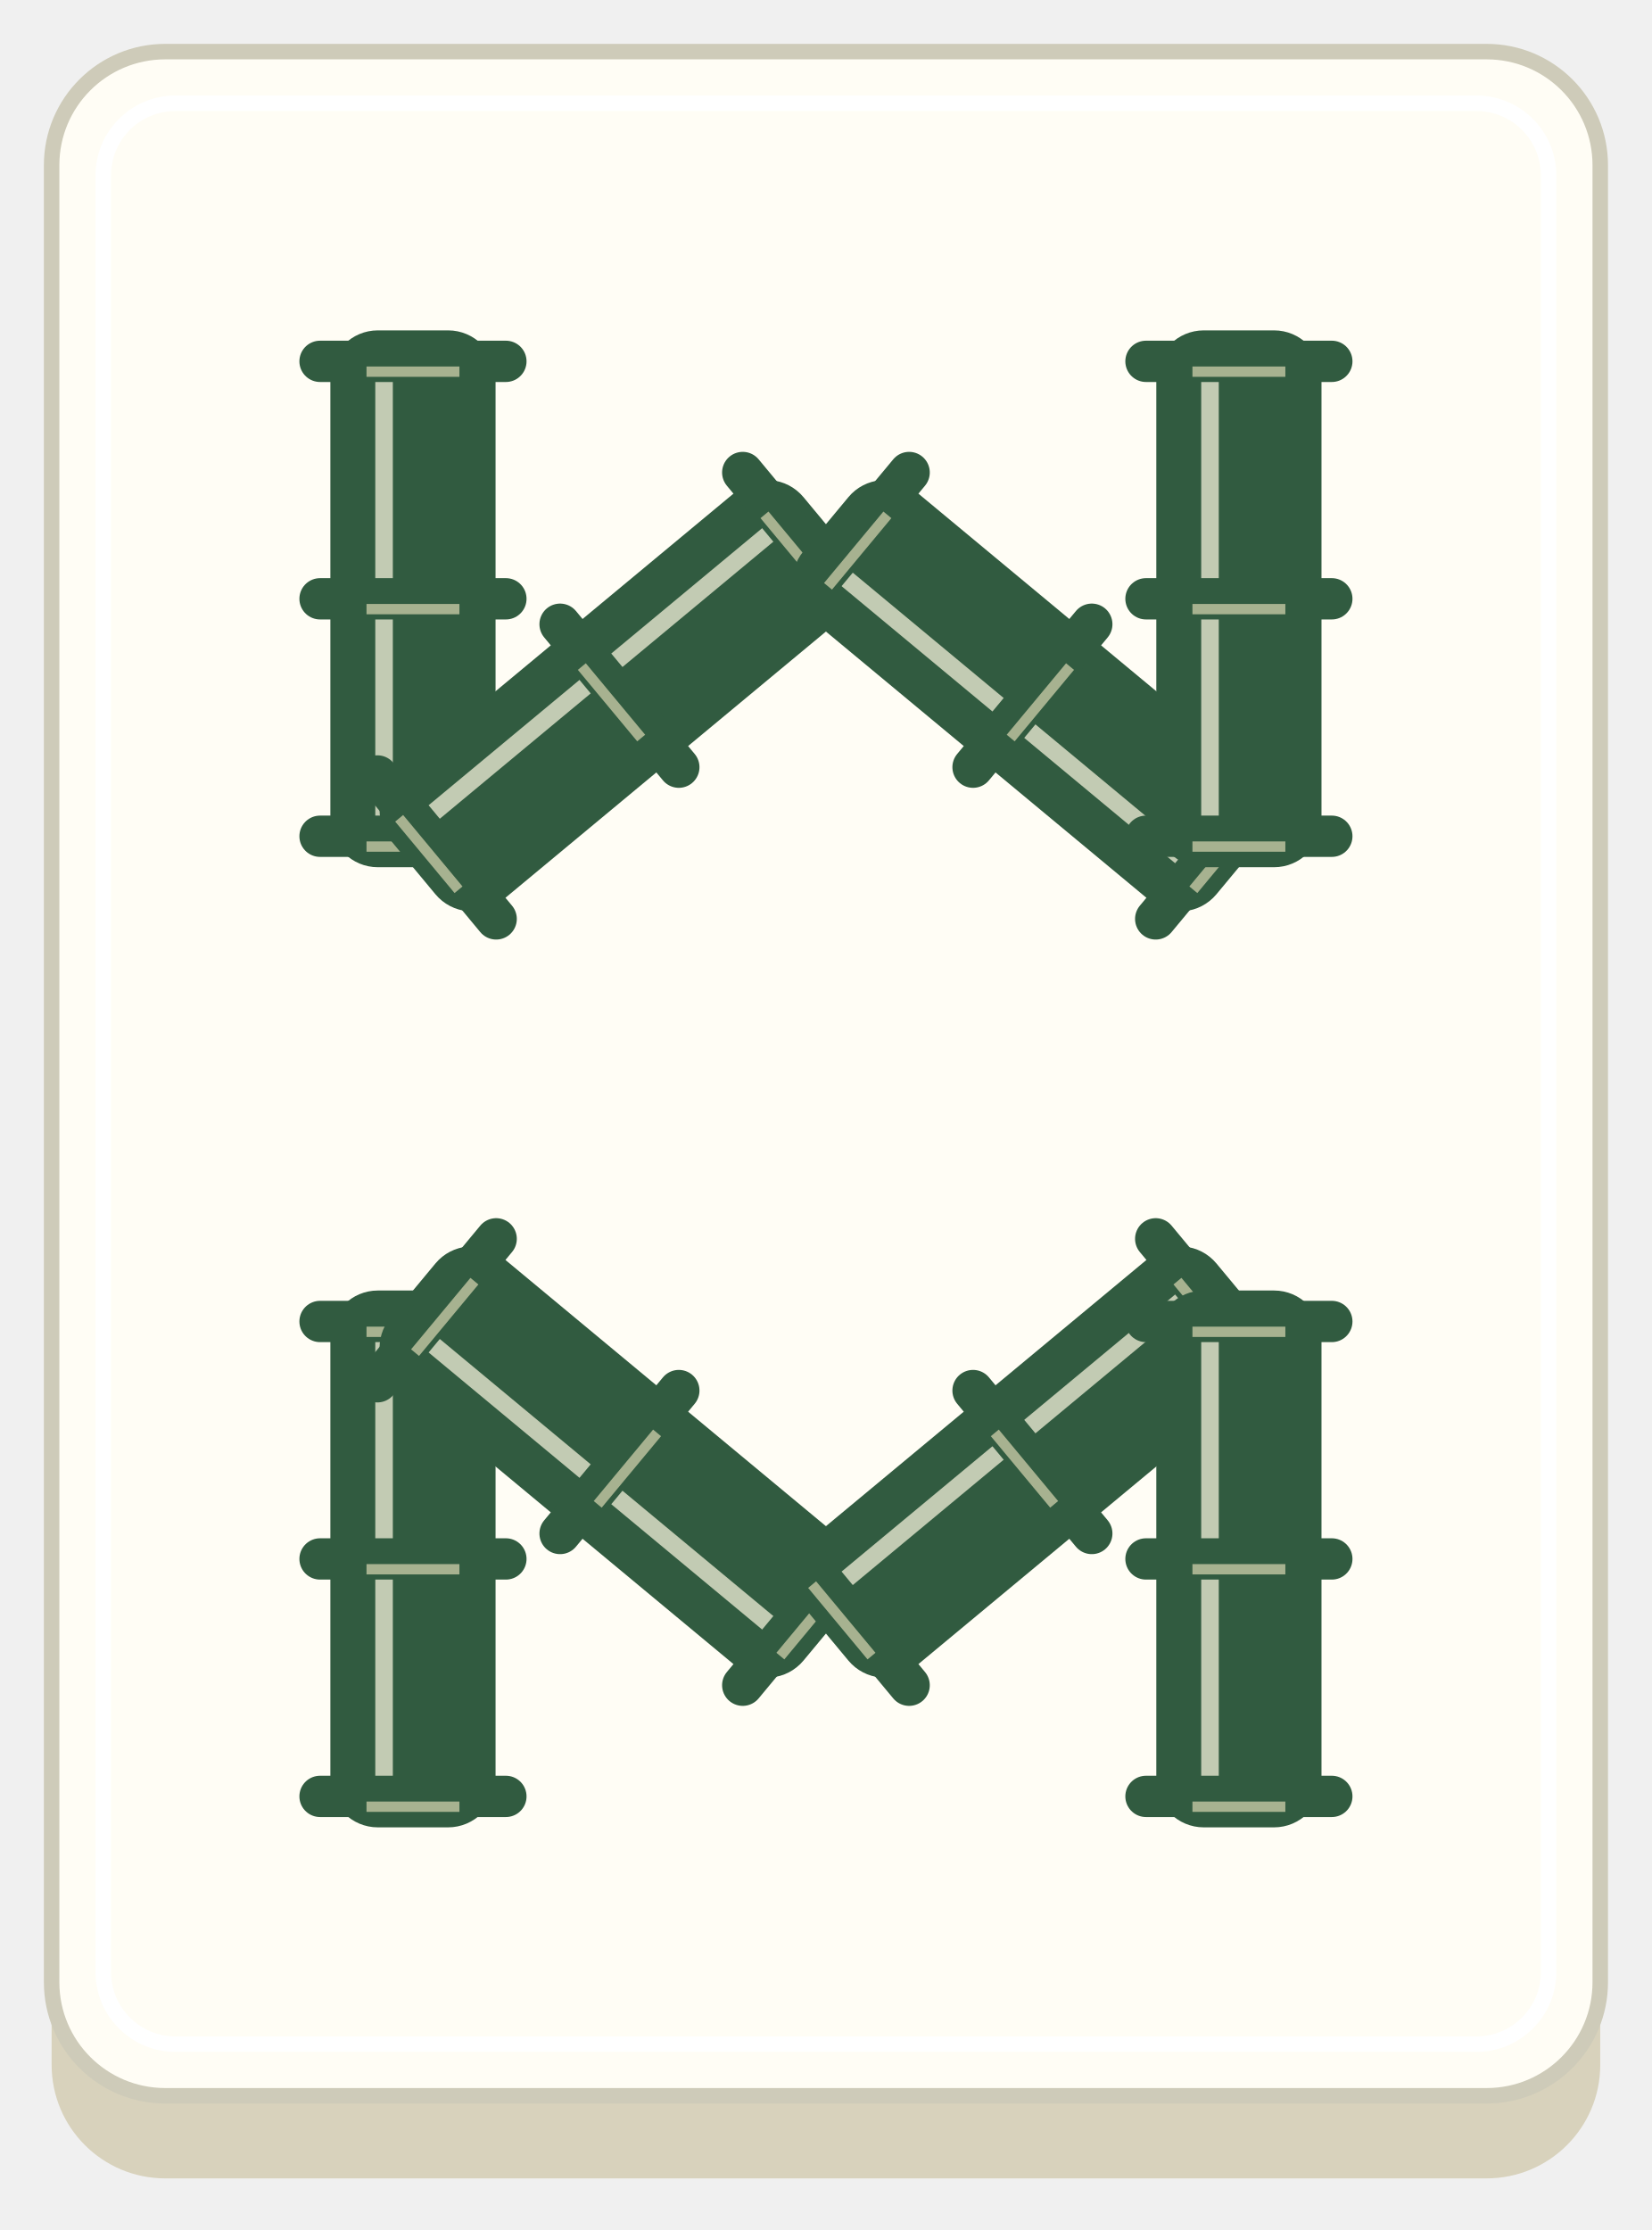
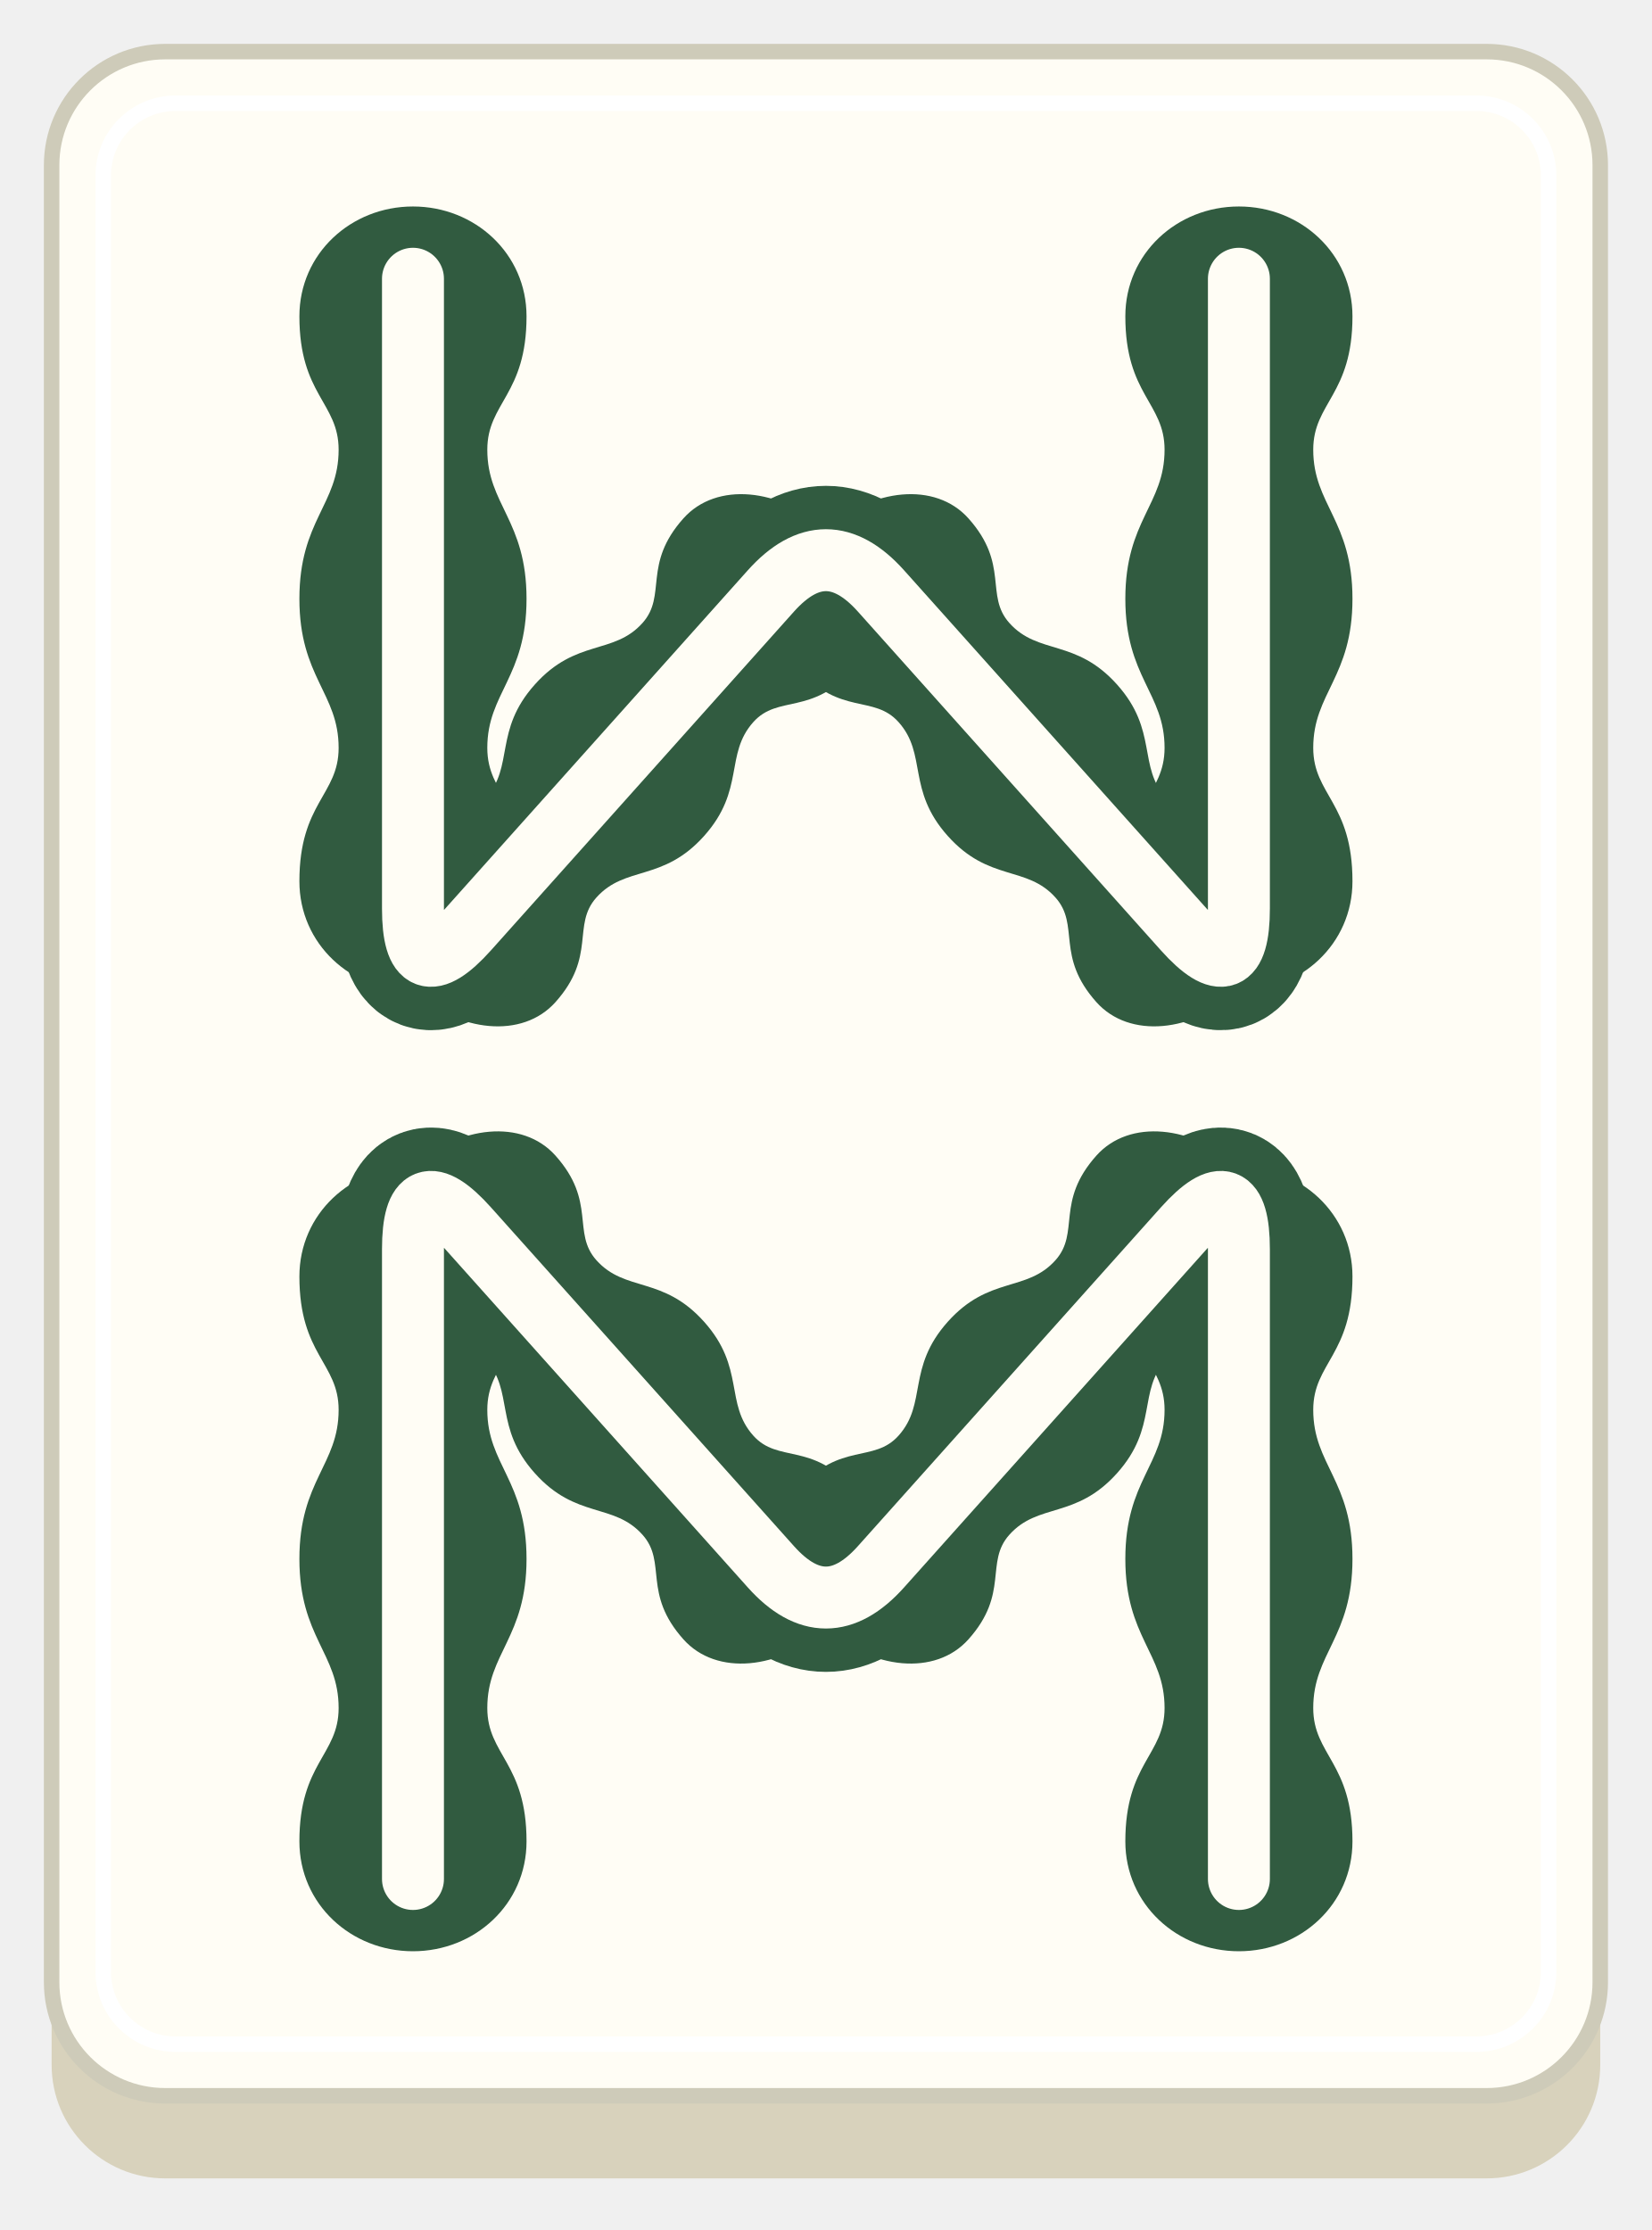
<svg xmlns="http://www.w3.org/2000/svg" viewBox="0 0 160 216" width="160" height="216" data-suit="tiao" data-rank="8" role="img" aria-label="八条">
  <rect x="5" y="13" width="150" height="198" rx="11" fill="#d8d2bc" />
  <rect x="5" y="5" width="150" height="198" rx="11" fill="#fffdf5" stroke="#cecbb9" stroke-width="1.5" />
  <rect x="10" y="10" width="140" height="188" rx="7" fill="none" stroke="#ffffff" stroke-width="1.5" />
  <g data-representation="woven-eight">
-     <g data-pip="1" transform="translate(40.0 58.0) rotate(0.0)">
-       <rect x="-8" y="-26.0" width="16" height="52.0" rx="4.6" fill="#315b40" />
-       <path d="M-2.8 -23.0V23.0" stroke="#f4f1da" stroke-width="1.7" opacity=".74" />
-       <path d="M-9 -23.0H9 M-9 0H9 M-9 23.0H9" fill="none" stroke="#315b40" stroke-width="4" stroke-linecap="round" />
-       <path d="M-4.5 -22.0H4.5 M-4.5 1H4.5 M-4.5 24.0H4.5" fill="none" stroke="#a7b290" stroke-width="1" />
+     <g data-pip="1" data-representation="hollow-wave-bamboo" data-length="76.0" data-width="22" transform="translate(40.0 58.0) rotate(0.0)">
+       <path data-part="outline" d="M0 -38.0       C6 -38.0 11 -33.44 11 -27.36       C11 -19.76 7.2 -19.0 7.2 -14.44       C7.2 -9.12 11 -7.6 11 0       C11 7.6 7.2 9.12 7.2 14.44       C7.2 19.0 11 19.76 11 27.36       C11 33.44 6 38.0 0 38.0       C-6 38.0 -11 33.44 -11 27.36       C-11 19.76 -7.2 19.0 -7.2 14.44       C-7.2 9.12 -11 7.6 -11 0       C-11 -7.6 -7.2 -9.12 -7.2 -14.44       C-7.2 -19.0 -11 -19.76 -11 -27.36       C-11 -33.44 -6 -38.0 0 -38.0Z" fill="#315b40" />
    </g>
-     <g data-pip="2" transform="translate(60.0 67.38675) rotate(50.28486)">
-       <rect x="-8" y="-26.0" width="16" height="52.0" rx="4.6" fill="#315b40" />
-       <path d="M-2.8 -23.0V23.0" stroke="#f4f1da" stroke-width="1.7" opacity=".74" />
-       <path d="M-9 -23.0H9 M-9 0H9 M-9 23.0H9" fill="none" stroke="#315b40" stroke-width="4" stroke-linecap="round" />
-       <path d="M-4.5 -22.0H4.5 M-4.5 1H4.5 M-4.5 24.0H4.5" fill="none" stroke="#a7b290" stroke-width="1" />
+     <g data-pip="2" data-representation="hollow-wave-bamboo" data-length="60.0" data-width="22" transform="translate(60.0 73.63932) rotate(41.81031)">
+       <path data-part="outline" d="M0 -30.0       C6 -30.0 11 -26.4 11 -21.6       C11 -15.6 7.2 -15.0 7.2 -11.4       C7.2 -7.2 11 -6.0 11 0       C11 6.0 7.2 7.2 7.2 11.4       C7.2 15.0 11 15.6 11 21.6       C11 26.4 6 30.0 0 30.0       C-6 30.0 -11 26.4 -11 21.6       C-11 15.6 -7.2 15.0 -7.2 11.4       C-7.2 7.2 -11 6.0 -11 0       C-11 -6.0 -7.2 -7.2 -7.2 -11.4       C-7.2 -15.0 -11 -15.6 -11 -21.6       C-11 -26.4 -6 -30.0 0 -30.0Z" fill="#315b40" />
    </g>
-     <g data-pip="3" transform="translate(100.0 67.38675) rotate(-50.28486)">
-       <rect x="-8" y="-26.0" width="16" height="52.0" rx="4.6" fill="#315b40" />
-       <path d="M-2.8 -23.0V23.0" stroke="#f4f1da" stroke-width="1.7" opacity=".74" />
-       <path d="M-9 -23.0H9 M-9 0H9 M-9 23.0H9" fill="none" stroke="#315b40" stroke-width="4" stroke-linecap="round" />
-       <path d="M-4.5 -22.0H4.5 M-4.5 1H4.5 M-4.5 24.0H4.5" fill="none" stroke="#a7b290" stroke-width="1" />
+     <g data-pip="3" data-representation="hollow-wave-bamboo" data-length="60.0" data-width="22" transform="translate(100.0 73.63932) rotate(-41.81031)">
+       <path data-part="outline" d="M0 -30.0       C6 -30.0 11 -26.4 11 -21.6       C11 -15.6 7.2 -15.0 7.2 -11.4       C7.2 -7.2 11 -6.0 11 0       C11 6.0 7.2 7.2 7.2 11.4       C7.2 15.0 11 15.6 11 21.6       C11 26.4 6 30.0 0 30.0       C-6 30.0 -11 26.4 -11 21.6       C-11 15.6 -7.2 15.0 -7.2 11.4       C-7.2 7.2 -11 6.0 -11 0       C-11 -6.0 -7.2 -7.2 -7.2 -11.4       C-7.2 -15.0 -11 -15.6 -11 -21.6       C-11 -26.4 -6 -30.0 0 -30.0Z" fill="#315b40" />
    </g>
-     <g data-pip="4" transform="translate(120.0 58.0) rotate(0.0)">
-       <rect x="-8" y="-26.0" width="16" height="52.0" rx="4.6" fill="#315b40" />
-       <path d="M-2.8 -23.0V23.0" stroke="#f4f1da" stroke-width="1.7" opacity=".74" />
-       <path d="M-9 -23.0H9 M-9 0H9 M-9 23.0H9" fill="none" stroke="#315b40" stroke-width="4" stroke-linecap="round" />
-       <path d="M-4.5 -22.0H4.5 M-4.5 1H4.5 M-4.5 24.0H4.5" fill="none" stroke="#a7b290" stroke-width="1" />
+     <g data-pip="4" data-representation="hollow-wave-bamboo" data-length="76.0" data-width="22" transform="translate(120.0 58.0) rotate(0.0)">
+       <path data-part="outline" d="M0 -38.0       C6 -38.0 11 -33.44 11 -27.36       C11 -19.76 7.2 -19.0 7.2 -14.44       C7.2 -9.12 11 -7.6 11 0       C11 7.6 7.2 9.12 7.2 14.44       C7.2 19.0 11 19.76 11 27.36       C11 33.44 6 38.0 0 38.0       C-6 38.0 -11 33.44 -11 27.36       C-11 19.76 -7.2 19.0 -7.2 14.44       C-7.2 9.12 -11 7.6 -11 0       C-11 -7.6 -7.2 -9.12 -7.2 -14.44       C-7.2 -19.0 -11 -19.76 -11 -27.36       C-11 -33.44 -6 -38.0 0 -38.0Z" fill="#315b40" />
    </g>
-     <g data-pip="5" transform="translate(40.0 151.0) rotate(0.0)">
-       <rect x="-8" y="-26.0" width="16" height="52.0" rx="4.6" fill="#315b40" />
-       <path d="M-2.8 -23.0V23.0" stroke="#f4f1da" stroke-width="1.7" opacity=".74" />
-       <path d="M-9 -23.0H9 M-9 0H9 M-9 23.0H9" fill="none" stroke="#315b40" stroke-width="4" stroke-linecap="round" />
-       <path d="M-4.5 -22.0H4.5 M-4.5 1H4.5 M-4.5 24.0H4.5" fill="none" stroke="#a7b290" stroke-width="1" />
+     <g data-pip="5" data-representation="hollow-wave-bamboo" data-length="76.0" data-width="22" transform="translate(40.0 151.0) rotate(0.0)">
+       <path data-part="outline" d="M0 -38.0       C6 -38.0 11 -33.44 11 -27.36       C11 -19.76 7.2 -19.0 7.2 -14.44       C7.2 -9.12 11 -7.6 11 0       C11 7.6 7.2 9.12 7.2 14.44       C7.2 19.0 11 19.76 11 27.36       C11 33.44 6 38.0 0 38.0       C-6 38.0 -11 33.44 -11 27.36       C-11 19.76 -7.2 19.0 -7.2 14.44       C-7.2 9.12 -11 7.6 -11 0       C-11 -7.6 -7.2 -9.12 -7.2 -14.44       C-7.2 -19.0 -11 -19.76 -11 -27.36       C-11 -33.44 -6 -38.0 0 -38.0Z" fill="#315b40" />
    </g>
-     <g data-pip="6" transform="translate(60.0 141.6132) rotate(-50.28486)">
-       <rect x="-8" y="-26" width="16" height="52" rx="4.6" fill="#315b40" />
-       <path d="M-2.8 -23V23" stroke="#f4f1da" stroke-width="1.7" opacity=".74" />
-       <path d="M-9 -23H9 M-9 0H9 M-9 23H9" fill="none" stroke="#315b40" stroke-width="4" stroke-linecap="round" />
-       <path d="M-4.5 -22H4.5 M-4.5 1H4.5 M-4.5 24H4.5" fill="none" stroke="#a7b290" stroke-width="1" />
+     <g data-pip="6" data-representation="hollow-wave-bamboo" data-length="59.99999999999999" data-width="22" transform="translate(60.0 135.3607) rotate(-41.81031)">
+       <path data-part="outline" d="M0 -30       C6 -30 11 -26.4 11 -21.6       C11 -15.6 7.2 -15 7.2 -11.4       C7.2 -7.2 11 -6.0 11 0       C11 6.0 7.2 7.2 7.2 11.4       C7.2 15 11 15.6 11 21.6       C11 26.4 6 30 0 30       C-6 30 -11 26.4 -11 21.6       C-11 15.6 -7.2 15 -7.2 11.4       C-7.2 7.2 -11 6.0 -11 0       C-11 -6.0 -7.2 -7.2 -7.2 -11.4       C-7.2 -15 -11 -15.6 -11 -21.6       C-11 -26.4 -6 -30 0 -30Z" fill="#315b40" />
    </g>
-     <g data-pip="7" transform="translate(100.0 141.6132) rotate(50.28486)">
-       <rect x="-8" y="-26" width="16" height="52" rx="4.6" fill="#315b40" />
-       <path d="M-2.8 -23V23" stroke="#f4f1da" stroke-width="1.7" opacity=".74" />
-       <path d="M-9 -23H9 M-9 0H9 M-9 23H9" fill="none" stroke="#315b40" stroke-width="4" stroke-linecap="round" />
-       <path d="M-4.5 -22H4.5 M-4.5 1H4.5 M-4.5 24H4.5" fill="none" stroke="#a7b290" stroke-width="1" />
+     <g data-pip="7" data-representation="hollow-wave-bamboo" data-length="59.99999999999999" data-width="22" transform="translate(100.0 135.3607) rotate(41.81031)">
+       <path data-part="outline" d="M0 -30       C6 -30 11 -26.4 11 -21.6       C11 -15.6 7.2 -15 7.2 -11.4       C7.2 -7.2 11 -6.0 11 0       C11 6.0 7.2 7.2 7.2 11.4       C7.2 15 11 15.6 11 21.6       C11 26.4 6 30 0 30       C-6 30 -11 26.4 -11 21.6       C-11 15.6 -7.2 15 -7.2 11.4       C-7.2 7.2 -11 6.0 -11 0       C-11 -6.0 -7.2 -7.2 -7.2 -11.4       C-7.2 -15 -11 -15.6 -11 -21.6       C-11 -26.4 -6 -30 0 -30Z" fill="#315b40" />
    </g>
-     <g data-pip="8" transform="translate(120.0 151.0) rotate(0.0)">
-       <rect x="-8" y="-26.0" width="16" height="52.0" rx="4.6" fill="#315b40" />
-       <path d="M-2.8 -23.0V23.0" stroke="#f4f1da" stroke-width="1.7" opacity=".74" />
-       <path d="M-9 -23.0H9 M-9 0H9 M-9 23.0H9" fill="none" stroke="#315b40" stroke-width="4" stroke-linecap="round" />
-       <path d="M-4.5 -22.0H4.5 M-4.5 1H4.5 M-4.5 24.0H4.5" fill="none" stroke="#a7b290" stroke-width="1" />
+     <g data-pip="8" data-representation="hollow-wave-bamboo" data-length="76.0" data-width="22" transform="translate(120.0 151.0) rotate(0.0)">
+       <path data-part="outline" d="M0 -38.0       C6 -38.0 11 -33.44 11 -27.36       C11 -19.76 7.2 -19.0 7.2 -14.44       C7.2 -9.12 11 -7.6 11 0       C11 7.6 7.2 9.12 7.2 14.44       C7.2 19.0 11 19.76 11 27.36       C11 33.44 6 38.0 0 38.0       C-6 38.0 -11 33.44 -11 27.36       C-11 19.76 -7.2 19.0 -7.2 14.44       C-7.2 9.12 -11 7.6 -11 0       C-11 -7.6 -7.2 -9.12 -7.2 -14.44       C-7.2 -19.0 -11 -19.76 -11 -27.36       C-11 -33.44 -6 -38.0 0 -38.0Z" fill="#315b40" />
    </g>
+     <path data-part="rounded-joint" d="M40.0 88.0Q40 96 45.333 90.037" fill="none" stroke="#315b40" stroke-width="14.4" stroke-linecap="round" stroke-linejoin="round" />
+     <path data-part="rounded-joint" d="M74.667 57.241Q80 51.279 85.333 57.241" fill="none" stroke="#315b40" stroke-width="14.4" stroke-linecap="round" stroke-linejoin="round" />
+     <path data-part="rounded-joint" d="M114.667 90.037Q120 96 120.0 88.0" fill="none" stroke="#315b40" stroke-width="14.4" stroke-linecap="round" stroke-linejoin="round" />
+     <path data-part="joined-hollow" d="M40 27L40.0 88.0Q40 96 45.333 90.037L74.667 57.241Q80 51.279 85.333 57.241L114.667 90.037Q120 96 120.0 88.0L120 27" fill="none" stroke="#fffdf5" stroke-width="6" stroke-linecap="round" stroke-linejoin="round" />
+     <path data-part="rounded-joint" d="M40.0 121.0Q40 113 45.333 118.963" fill="none" stroke="#315b40" stroke-width="14.4" stroke-linecap="round" stroke-linejoin="round" />
+     <path data-part="rounded-joint" d="M74.667 151.759Q80 157.721 85.333 151.759" fill="none" stroke="#315b40" stroke-width="14.4" stroke-linecap="round" stroke-linejoin="round" />
+     <path data-part="rounded-joint" d="M114.667 118.963Q120 113 120.0 121.0" fill="none" stroke="#315b40" stroke-width="14.4" stroke-linecap="round" stroke-linejoin="round" />
+     <path data-part="joined-hollow" d="M40 182L40.0 121.0Q40 113 45.333 118.963L74.667 151.759Q80 157.721 85.333 151.759L114.667 118.963Q120 113 120.0 121.0L120 182" fill="none" stroke="#fffdf5" stroke-width="6" stroke-linecap="round" stroke-linejoin="round" />
  </g>
</svg>
